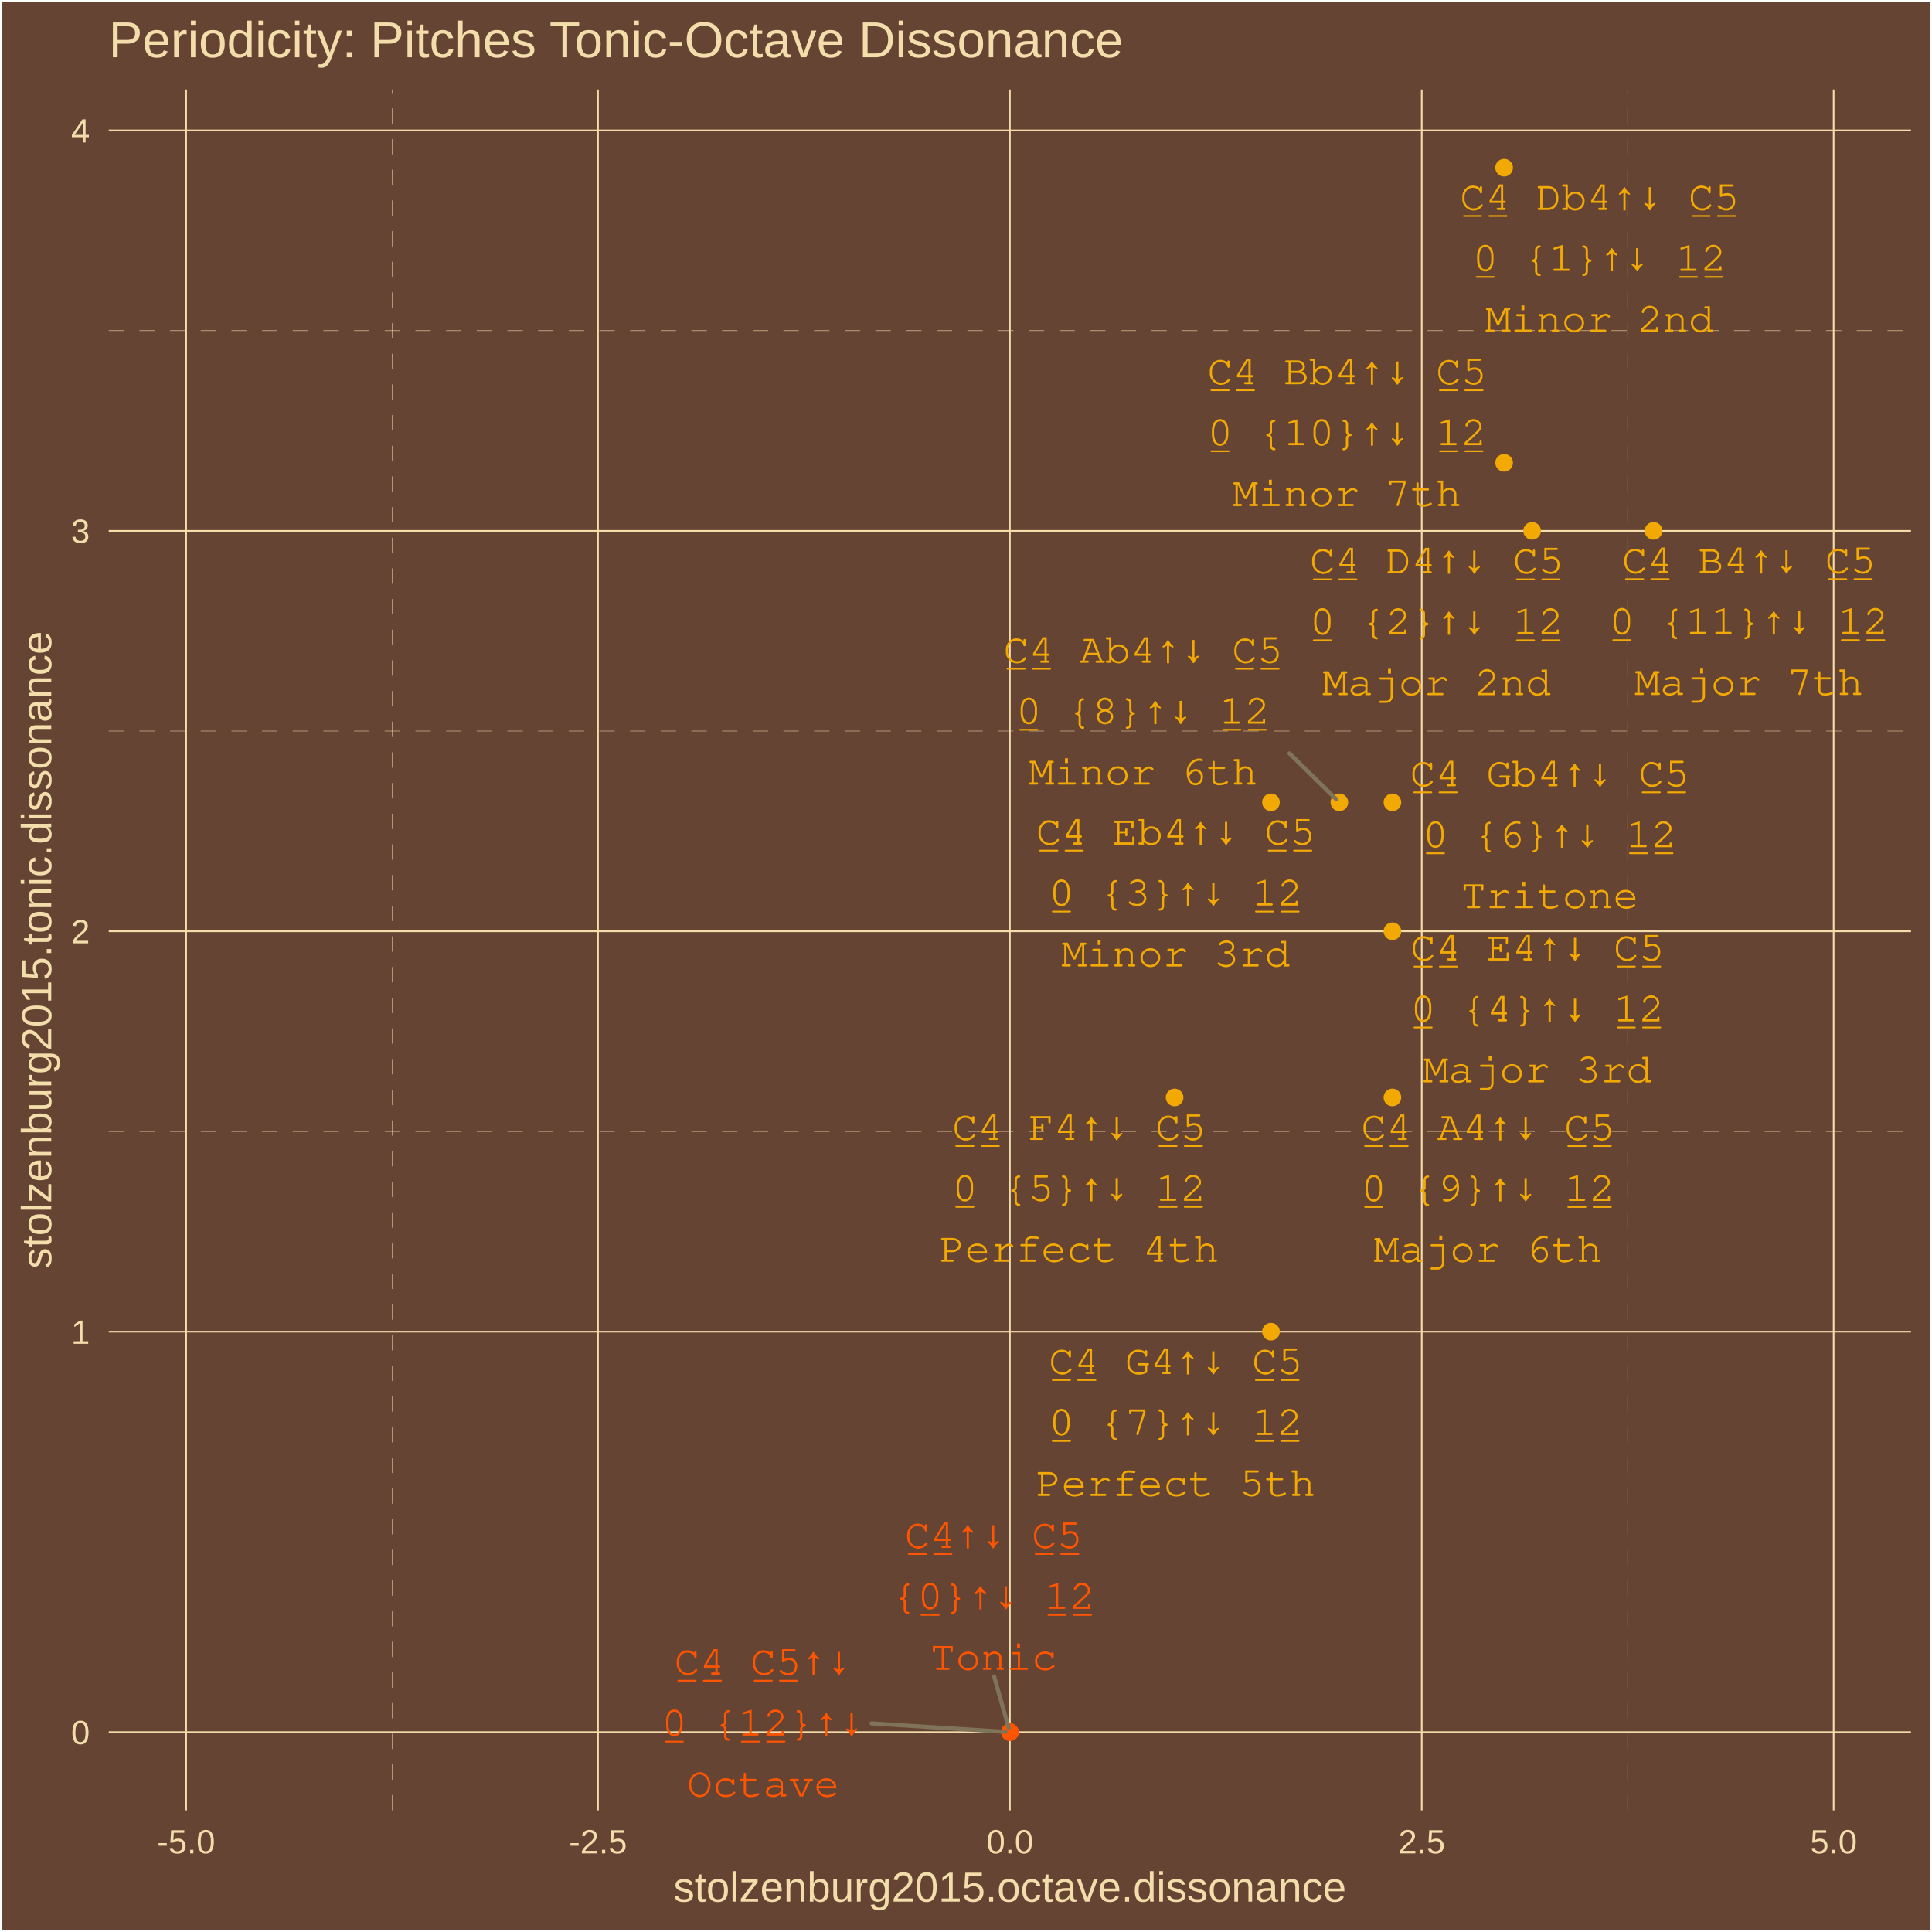
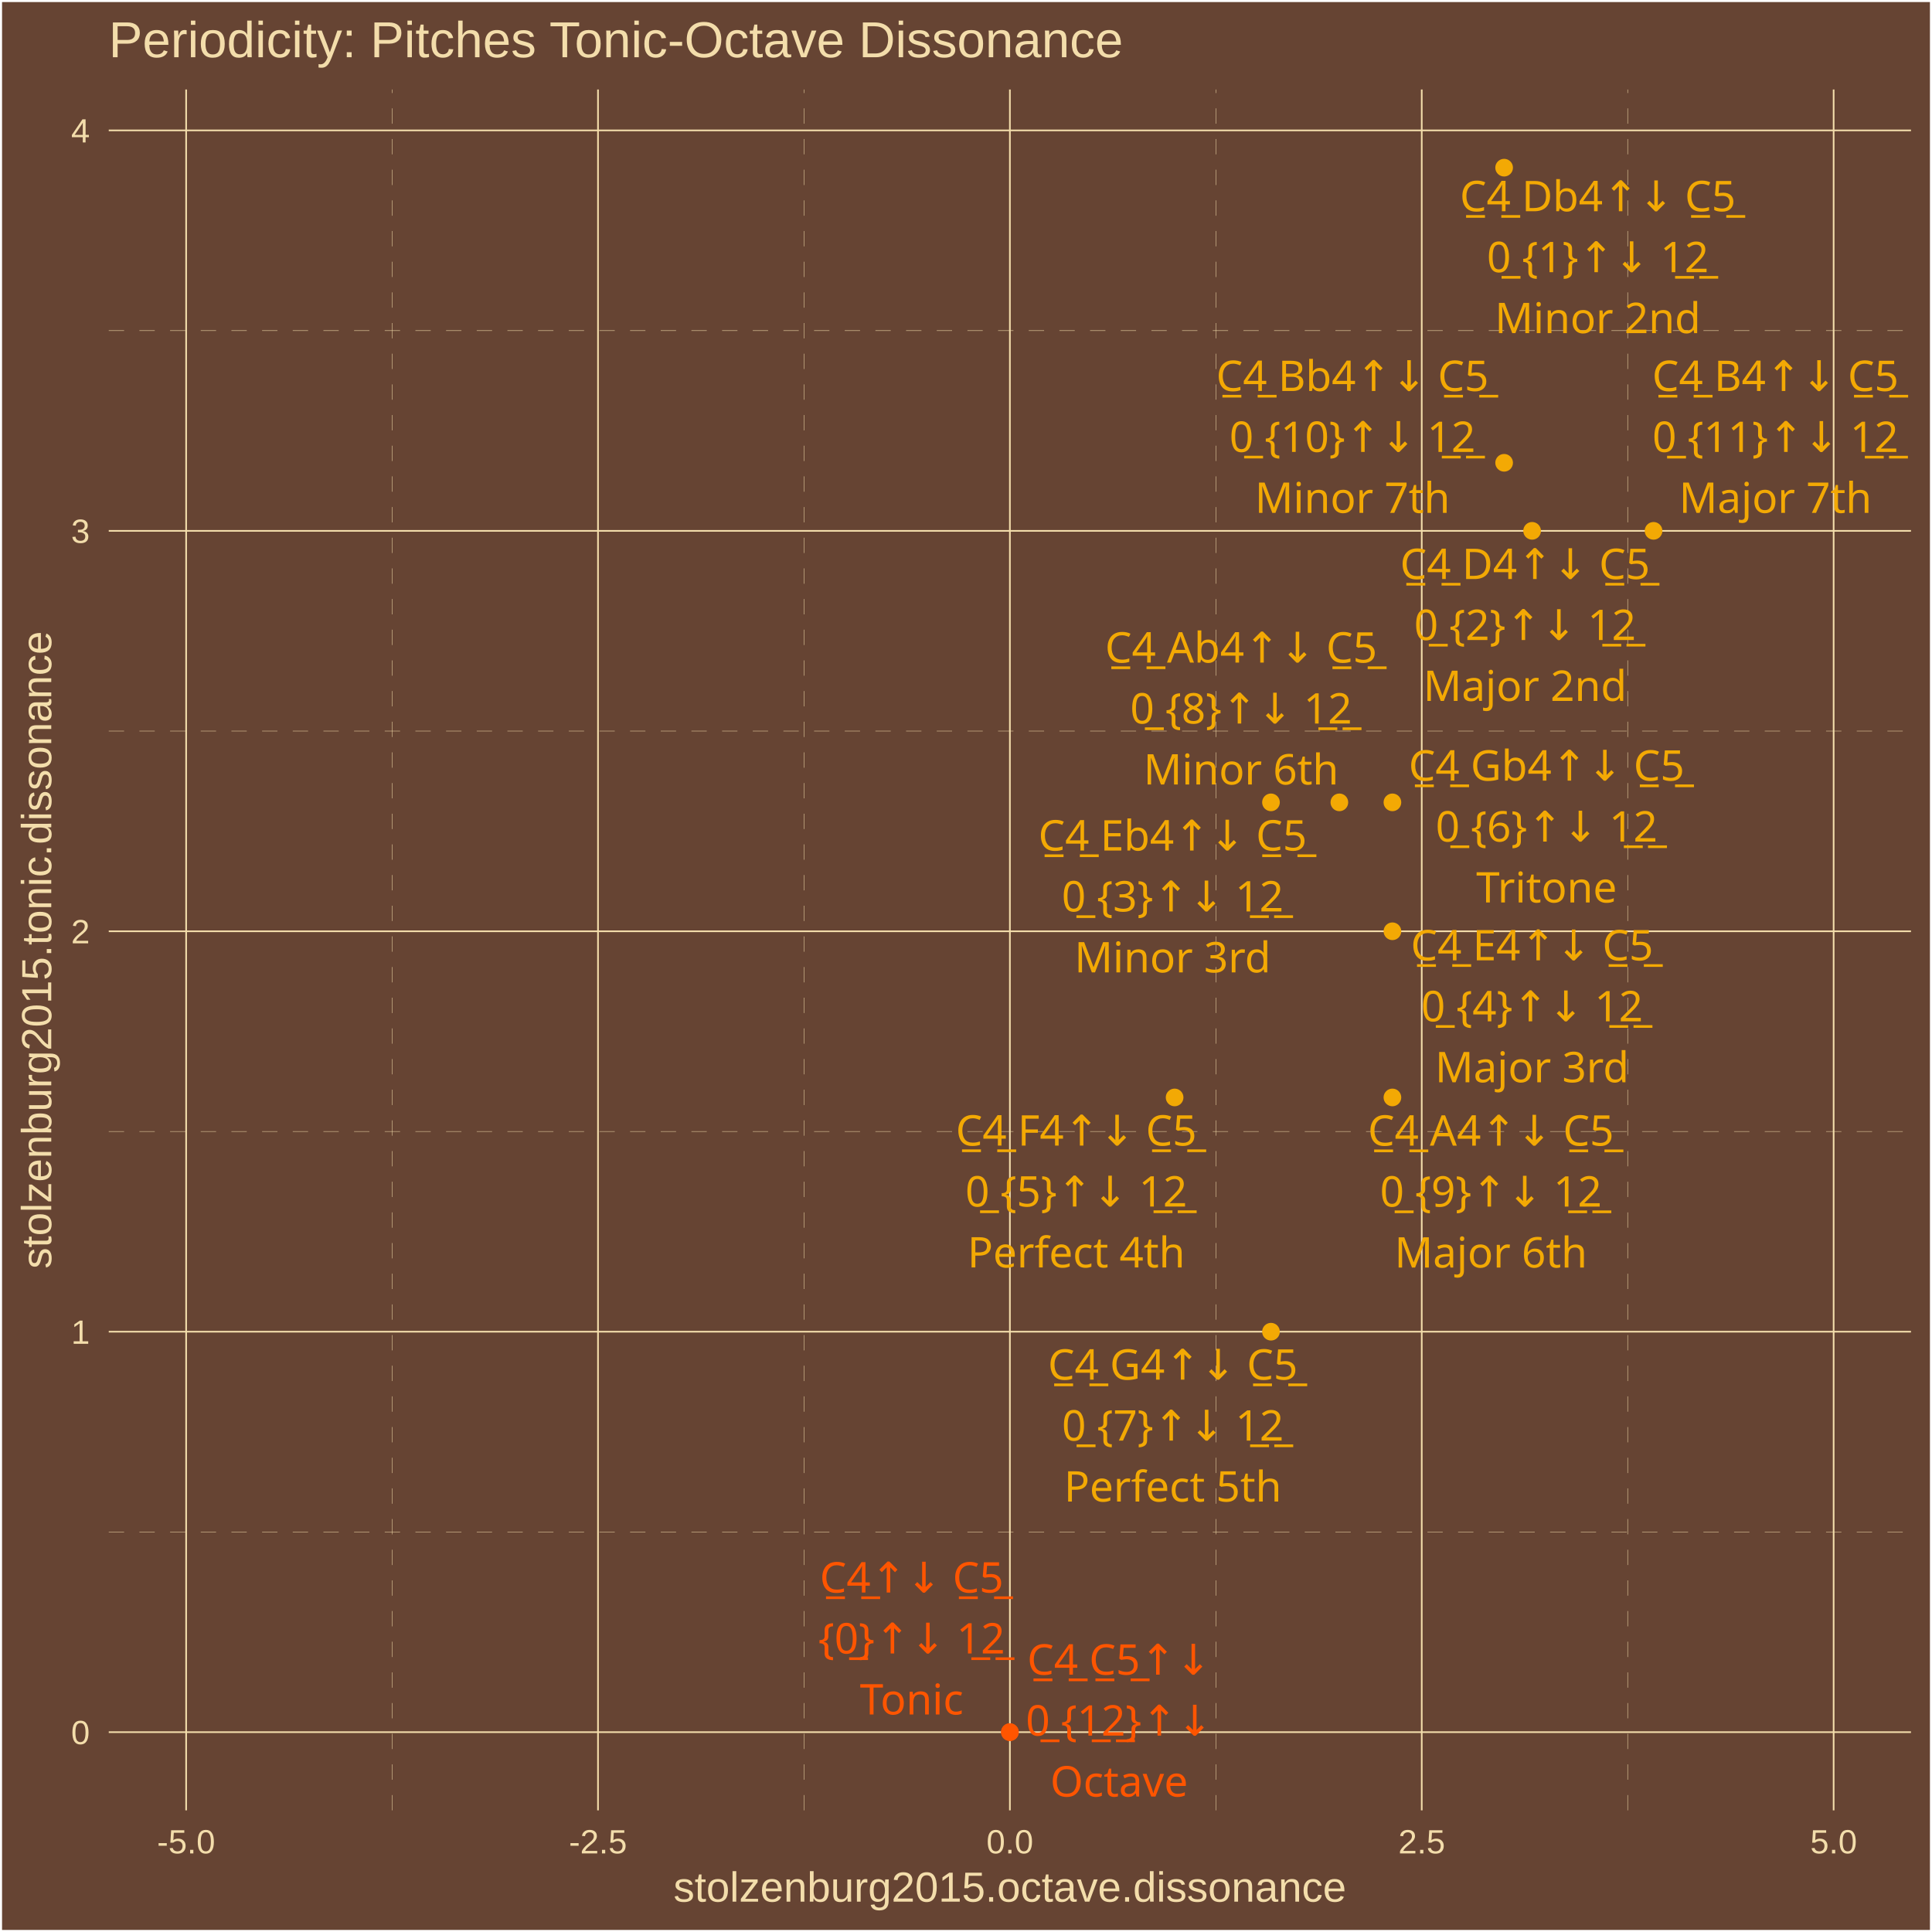
<svg xmlns="http://www.w3.org/2000/svg" class="svglite" width="504.00pt" height="504.00pt" viewBox="0 0 504.00 504.00">
  <defs>
    <style type="text/css">
    .svglite line, .svglite polyline, .svglite polygon, .svglite path, .svglite rect, .svglite circle {
      fill: none;
      stroke: #000000;
      stroke-linecap: round;
      stroke-linejoin: round;
      stroke-miterlimit: 10.00;
    }
    .svglite text {
      white-space: pre;
    }
  </style>
  </defs>
  <rect width="100%" height="100%" style="stroke: none; fill: #664433;" />
  <defs>
    <clipPath id="cpMC4wMHw1MDQuMDB8MC4wMHw1MDQuMDA=">
      <rect x="0.00" y="0.00" width="504.00" height="504.00" />
    </clipPath>
  </defs>
  <g clip-path="url(#cpMC4wMHw1MDQuMDB8MC4wMHw1MDQuMDA=)">
    <rect x="0.00" y="-0" width="504.00" height="504.00" style="stroke-width: 1.07; stroke: #FFFFFF; fill: #664433;" />
  </g>
  <defs>
    <clipPath id="cpMjguMzd8NDk4LjUyfDIzLjM0fDQ3Mi4yNw==">
      <rect x="28.37" y="23.34" width="470.15" height="448.93" />
    </clipPath>
  </defs>
  <g clip-path="url(#cpMjguMzd8NDk4LjUyfDIzLjM0fDQ3Mi4yNw==)">
    <rect x="28.37" y="23.34" width="470.15" height="448.93" style="stroke-width: 1.07; stroke: none; fill: #664433;" />
    <polyline points="28.37,399.63 498.52,399.63 " style="stroke-width: 0.11; stroke: #F3DDAB; stroke-dasharray: 4.00,4.00; stroke-linecap: butt;" />
    <polyline points="28.37,295.17 498.52,295.17 " style="stroke-width: 0.11; stroke: #F3DDAB; stroke-dasharray: 4.00,4.00; stroke-linecap: butt;" />
    <polyline points="28.37,190.71 498.52,190.71 " style="stroke-width: 0.11; stroke: #F3DDAB; stroke-dasharray: 4.00,4.00; stroke-linecap: butt;" />
    <polyline points="28.37,86.25 498.52,86.25 " style="stroke-width: 0.11; stroke: #F3DDAB; stroke-dasharray: 4.00,4.00; stroke-linecap: butt;" />
    <polyline points="102.28,472.27 102.28,23.34 " style="stroke-width: 0.11; stroke: #F3DDAB; stroke-dasharray: 4.00,4.00; stroke-linecap: butt;" />
    <polyline points="209.72,472.27 209.72,23.34 " style="stroke-width: 0.11; stroke: #F3DDAB; stroke-dasharray: 4.00,4.00; stroke-linecap: butt;" />
    <polyline points="317.17,472.27 317.17,23.34 " style="stroke-width: 0.11; stroke: #F3DDAB; stroke-dasharray: 4.00,4.00; stroke-linecap: butt;" />
    <polyline points="424.61,472.27 424.61,23.34 " style="stroke-width: 0.11; stroke: #F3DDAB; stroke-dasharray: 4.00,4.00; stroke-linecap: butt;" />
    <polyline points="28.37,451.86 498.52,451.86 " style="stroke-width: 0.43; stroke: #F3DDAB; stroke-linecap: butt;" />
    <polyline points="28.37,347.40 498.52,347.40 " style="stroke-width: 0.43; stroke: #F3DDAB; stroke-linecap: butt;" />
    <polyline points="28.37,242.94 498.52,242.94 " style="stroke-width: 0.43; stroke: #F3DDAB; stroke-linecap: butt;" />
    <polyline points="28.37,138.48 498.52,138.48 " style="stroke-width: 0.43; stroke: #F3DDAB; stroke-linecap: butt;" />
    <polyline points="28.37,34.02 498.52,34.02 " style="stroke-width: 0.43; stroke: #F3DDAB; stroke-linecap: butt;" />
    <polyline points="48.56,472.27 48.56,23.34 " style="stroke-width: 0.43; stroke: #F3DDAB; stroke-linecap: butt;" />
    <polyline points="156.00,472.27 156.00,23.34 " style="stroke-width: 0.43; stroke: #F3DDAB; stroke-linecap: butt;" />
    <polyline points="263.45,472.27 263.45,23.34 " style="stroke-width: 0.43; stroke: #F3DDAB; stroke-linecap: butt;" />
    <polyline points="370.89,472.27 370.89,23.34 " style="stroke-width: 0.43; stroke: #F3DDAB; stroke-linecap: butt;" />
    <polyline points="478.34,472.27 478.34,23.34 " style="stroke-width: 0.43; stroke: #F3DDAB; stroke-linecap: butt;" />
    <circle cx="263.45" cy="451.86" r="1.95" style="stroke-width: 0.71; stroke: #FF5500; fill: #FF5500;" />
    <circle cx="392.38" cy="43.74" r="1.95" style="stroke-width: 0.71; stroke: #F3A904; fill: #F3A904;" />
    <circle cx="399.68" cy="138.48" r="1.95" style="stroke-width: 0.71; stroke: #F3A904; fill: #F3A904;" />
    <circle cx="331.56" cy="209.31" r="1.95" style="stroke-width: 0.71; stroke: #F3A904; fill: #F3A904;" />
    <circle cx="363.24" cy="242.94" r="1.95" style="stroke-width: 0.71; stroke: #F3A904; fill: #F3A904;" />
    <circle cx="306.42" cy="286.29" r="1.95" style="stroke-width: 0.71; stroke: #F3A904; fill: #F3A904;" />
    <circle cx="363.24" cy="209.31" r="1.95" style="stroke-width: 0.71; stroke: #F3A904; fill: #F3A904;" />
    <circle cx="331.56" cy="347.40" r="1.95" style="stroke-width: 0.71; stroke: #F3A904; fill: #F3A904;" />
    <circle cx="349.40" cy="209.31" r="1.95" style="stroke-width: 0.71; stroke: #F3A904; fill: #F3A904;" />
    <circle cx="363.24" cy="286.29" r="1.95" style="stroke-width: 0.71; stroke: #F3A904; fill: #F3A904;" />
    <circle cx="392.38" cy="120.73" r="1.95" style="stroke-width: 0.71; stroke: #F3A904; fill: #F3A904;" />
    <circle cx="431.36" cy="138.48" r="1.95" style="stroke-width: 0.71; stroke: #F3A904; fill: #F3A904;" />
    <circle cx="263.45" cy="451.86" r="1.95" style="stroke-width: 0.71; stroke: #FF5500; fill: #FF5500;" />
-     <line x1="259.35" y1="437.41" x2="263.15" y2="450.80" style="stroke-width: 1.07; stroke: #7F745A;" />
-     <line x1="336.39" y1="196.54" x2="348.60" y2="208.52" style="stroke-width: 1.07; stroke: #7F745A;" />
-     <line x1="227.36" y1="449.58" x2="262.30" y2="451.79" style="stroke-width: 1.07; stroke: #7F745A;" />
-     <text x="259.19" y="403.82" text-anchor="middle" style="font-size: 11.04px; font-weight: 0;fill: #FF5500; font-family: &quot;Courier&quot;;" textLength="46.32px" lengthAdjust="spacingAndGlyphs">C̲4̲↑↓ C̲5̲</text>
-     <text x="259.19" y="419.71" text-anchor="middle" style="font-size: 11.04px; font-weight: 0;fill: #FF5500; font-family: &quot;Courier&quot;;" textLength="52.93px" lengthAdjust="spacingAndGlyphs">{0̲}↑↓ 1̲2̲</text>
-     <text x="259.19" y="435.61" text-anchor="middle" style="font-size: 11.04px; font-weight: 0;fill: #FF5500; font-family: &quot;Courier&quot;;" textLength="33.08px" lengthAdjust="spacingAndGlyphs">Tonic</text>
-     <text x="417.27" y="54.76" text-anchor="middle" style="font-size: 11.04px; font-weight: 0;fill: #F3A904; font-family: &quot;Courier&quot;;" textLength="72.78px" lengthAdjust="spacingAndGlyphs">C̲4̲ Db4↑↓ C̲5̲</text>
-     <text x="417.27" y="70.65" text-anchor="middle" style="font-size: 11.04px; font-weight: 0;fill: #F3A904; font-family: &quot;Courier&quot;;" textLength="66.17px" lengthAdjust="spacingAndGlyphs">0̲ {1}↑↓ 1̲2̲</text>
-     <text x="417.27" y="86.55" text-anchor="middle" style="font-size: 11.04px; font-weight: 0;fill: #F3A904; font-family: &quot;Courier&quot;;" textLength="59.55px" lengthAdjust="spacingAndGlyphs">Minor 2nd</text>
-     <text x="374.78" y="149.56" text-anchor="middle" style="font-size: 11.04px; font-weight: 0;fill: #F3A904; font-family: &quot;Courier&quot;;" textLength="66.17px" lengthAdjust="spacingAndGlyphs">C̲4̲ D4↑↓ C̲5̲</text>
-     <text x="374.78" y="165.45" text-anchor="middle" style="font-size: 11.04px; font-weight: 0;fill: #F3A904; font-family: &quot;Courier&quot;;" textLength="66.17px" lengthAdjust="spacingAndGlyphs">0̲ {2}↑↓ 1̲2̲</text>
-     <text x="374.78" y="181.35" text-anchor="middle" style="font-size: 11.04px; font-weight: 0;fill: #F3A904; font-family: &quot;Courier&quot;;" textLength="59.55px" lengthAdjust="spacingAndGlyphs">Major 2nd</text>
-     <text x="306.71" y="220.34" text-anchor="middle" style="font-size: 11.04px; font-weight: 0;fill: #F3A904; font-family: &quot;Courier&quot;;" textLength="72.78px" lengthAdjust="spacingAndGlyphs">C̲4̲ Eb4↑↓ C̲5̲</text>
-     <text x="306.71" y="236.23" text-anchor="middle" style="font-size: 11.04px; font-weight: 0;fill: #F3A904; font-family: &quot;Courier&quot;;" textLength="66.17px" lengthAdjust="spacingAndGlyphs">0̲ {3}↑↓ 1̲2̲</text>
-     <text x="306.71" y="252.13" text-anchor="middle" style="font-size: 11.04px; font-weight: 0;fill: #F3A904; font-family: &quot;Courier&quot;;" textLength="59.55px" lengthAdjust="spacingAndGlyphs">Minor 3rd</text>
-     <text x="401.05" y="250.57" text-anchor="middle" style="font-size: 11.04px; font-weight: 0;fill: #F3A904; font-family: &quot;Courier&quot;;" textLength="66.17px" lengthAdjust="spacingAndGlyphs">C̲4̲ E4↑↓ C̲5̲</text>
-     <text x="401.05" y="266.46" text-anchor="middle" style="font-size: 11.04px; font-weight: 0;fill: #F3A904; font-family: &quot;Courier&quot;;" textLength="66.17px" lengthAdjust="spacingAndGlyphs">0̲ {4}↑↓ 1̲2̲</text>
-     <text x="401.05" y="282.36" text-anchor="middle" style="font-size: 11.04px; font-weight: 0;fill: #F3A904; font-family: &quot;Courier&quot;;" textLength="59.55px" lengthAdjust="spacingAndGlyphs">Major 3rd</text>
-     <text x="281.51" y="297.37" text-anchor="middle" style="font-size: 11.04px; font-weight: 0;fill: #F3A904; font-family: &quot;Courier&quot;;" textLength="66.17px" lengthAdjust="spacingAndGlyphs">C̲4̲ F4↑↓ C̲5̲</text>
-     <text x="281.51" y="313.26" text-anchor="middle" style="font-size: 11.04px; font-weight: 0;fill: #F3A904; font-family: &quot;Courier&quot;;" textLength="66.17px" lengthAdjust="spacingAndGlyphs">0̲ {5}↑↓ 1̲2̲</text>
-     <text x="281.51" y="329.16" text-anchor="middle" style="font-size: 11.04px; font-weight: 0;fill: #F3A904; font-family: &quot;Courier&quot;;" textLength="72.78px" lengthAdjust="spacingAndGlyphs">Perfect 4th</text>
-     <text x="404.26" y="205.12" text-anchor="middle" style="font-size: 11.04px; font-weight: 0;fill: #F3A904; font-family: &quot;Courier&quot;;" textLength="72.78px" lengthAdjust="spacingAndGlyphs">C̲4̲ Gb4↑↓ C̲5̲</text>
-     <text x="404.26" y="221.02" text-anchor="middle" style="font-size: 11.04px; font-weight: 0;fill: #F3A904; font-family: &quot;Courier&quot;;" textLength="66.17px" lengthAdjust="spacingAndGlyphs">0̲ {6}↑↓ 1̲2̲</text>
-     <text x="404.26" y="236.92" text-anchor="middle" style="font-size: 11.04px; font-weight: 0;fill: #F3A904; font-family: &quot;Courier&quot;;" textLength="46.32px" lengthAdjust="spacingAndGlyphs">Tritone</text>
-     <text x="306.70" y="358.44" text-anchor="middle" style="font-size: 11.04px; font-weight: 0;fill: #F3A904; font-family: &quot;Courier&quot;;" textLength="66.17px" lengthAdjust="spacingAndGlyphs">C̲4̲ G4↑↓ C̲5̲</text>
-     <text x="306.70" y="374.34" text-anchor="middle" style="font-size: 11.04px; font-weight: 0;fill: #F3A904; font-family: &quot;Courier&quot;;" textLength="66.17px" lengthAdjust="spacingAndGlyphs">0̲ {7}↑↓ 1̲2̲</text>
-     <text x="306.70" y="390.24" text-anchor="middle" style="font-size: 11.04px; font-weight: 0;fill: #F3A904; font-family: &quot;Courier&quot;;" textLength="72.78px" lengthAdjust="spacingAndGlyphs">Perfect 5th</text>
-     <text x="298.19" y="172.89" text-anchor="middle" style="font-size: 11.04px; font-weight: 0;fill: #F3A904; font-family: &quot;Courier&quot;;" textLength="72.78px" lengthAdjust="spacingAndGlyphs">C̲4̲ Ab4↑↓ C̲5̲</text>
-     <text x="298.19" y="188.79" text-anchor="middle" style="font-size: 11.04px; font-weight: 0;fill: #F3A904; font-family: &quot;Courier&quot;;" textLength="66.17px" lengthAdjust="spacingAndGlyphs">0̲ {8}↑↓ 1̲2̲</text>
-     <text x="298.19" y="204.68" text-anchor="middle" style="font-size: 11.04px; font-weight: 0;fill: #F3A904; font-family: &quot;Courier&quot;;" textLength="59.55px" lengthAdjust="spacingAndGlyphs">Minor 6th</text>
-     <text x="388.17" y="297.39" text-anchor="middle" style="font-size: 11.04px; font-weight: 0;fill: #F3A904; font-family: &quot;Courier&quot;;" textLength="66.17px" lengthAdjust="spacingAndGlyphs">C̲4̲ A4↑↓ C̲5̲</text>
-     <text x="388.17" y="313.29" text-anchor="middle" style="font-size: 11.04px; font-weight: 0;fill: #F3A904; font-family: &quot;Courier&quot;;" textLength="66.17px" lengthAdjust="spacingAndGlyphs">0̲ {9}↑↓ 1̲2̲</text>
-     <text x="388.17" y="329.19" text-anchor="middle" style="font-size: 11.04px; font-weight: 0;fill: #F3A904; font-family: &quot;Courier&quot;;" textLength="59.55px" lengthAdjust="spacingAndGlyphs">Major 6th</text>
-     <text x="351.39" y="100.23" text-anchor="middle" style="font-size: 11.04px; font-weight: 0;fill: #F3A904; font-family: &quot;Courier&quot;;" textLength="72.78px" lengthAdjust="spacingAndGlyphs">C̲4̲ Bb4↑↓ C̲5̲</text>
-     <text x="351.39" y="116.13" text-anchor="middle" style="font-size: 11.04px; font-weight: 0;fill: #F3A904; font-family: &quot;Courier&quot;;" textLength="72.78px" lengthAdjust="spacingAndGlyphs">0̲ {10}↑↓ 1̲2̲</text>
-     <text x="351.39" y="132.03" text-anchor="middle" style="font-size: 11.04px; font-weight: 0;fill: #F3A904; font-family: &quot;Courier&quot;;" textLength="59.55px" lengthAdjust="spacingAndGlyphs">Minor 7th</text>
-     <text x="456.22" y="149.50" text-anchor="middle" style="font-size: 11.04px; font-weight: 0;fill: #F3A904; font-family: &quot;Courier&quot;;" textLength="66.17px" lengthAdjust="spacingAndGlyphs">C̲4̲ B4↑↓ C̲5̲</text>
-     <text x="456.22" y="165.40" text-anchor="middle" style="font-size: 11.04px; font-weight: 0;fill: #F3A904; font-family: &quot;Courier&quot;;" textLength="72.78px" lengthAdjust="spacingAndGlyphs">0̲ {11}↑↓ 1̲2̲</text>
-     <text x="456.22" y="181.30" text-anchor="middle" style="font-size: 11.04px; font-weight: 0;fill: #F3A904; font-family: &quot;Courier&quot;;" textLength="59.55px" lengthAdjust="spacingAndGlyphs">Major 7th</text>
-     <text x="199.09" y="436.87" text-anchor="middle" style="font-size: 11.04px; font-weight: 0;fill: #FF5500; font-family: &quot;Courier&quot;;" textLength="46.32px" lengthAdjust="spacingAndGlyphs">C̲4̲ C̲5̲↑↓</text>
-     <text x="199.09" y="452.77" text-anchor="middle" style="font-size: 11.04px; font-weight: 0;fill: #FF5500; font-family: &quot;Courier&quot;;" textLength="52.93px" lengthAdjust="spacingAndGlyphs">0̲ {1̲2̲}↑↓</text>
-     <text x="199.09" y="468.67" text-anchor="middle" style="font-size: 11.04px; font-weight: 0;fill: #FF5500; font-family: &quot;Courier&quot;;" textLength="39.70px" lengthAdjust="spacingAndGlyphs">Octave</text>
+     <text x="237.82" y="415.45" text-anchor="middle" style="font-size: 11.04px;fill: #FF5500; font-family: &quot;Arial Unicode MS&quot;;" textLength="46.99px" lengthAdjust="spacingAndGlyphs">C̲4̲↑↓ C̲5̲</text>
+     <text x="237.82" y="431.35" text-anchor="middle" style="font-size: 11.04px;fill: #FF5500; font-family: &quot;Arial Unicode MS&quot;;" textLength="44.57px" lengthAdjust="spacingAndGlyphs">{0̲}↑↓ 1̲2̲</text>
+     <text x="237.82" y="447.25" text-anchor="middle" style="font-size: 11.04px;fill: #FF5500; font-family: &quot;Arial Unicode MS&quot;;" textLength="26.97px" lengthAdjust="spacingAndGlyphs">Tonic</text>
+     <text x="416.81" y="55.11" text-anchor="middle" style="font-size: 11.04px;fill: #F3A904; font-family: &quot;Arial Unicode MS&quot;;" textLength="70.29px" lengthAdjust="spacingAndGlyphs">C̲4̲ Db4↑↓ C̲5̲</text>
+     <text x="416.81" y="71.00" text-anchor="middle" style="font-size: 11.04px;fill: #F3A904; font-family: &quot;Arial Unicode MS&quot;;" textLength="53.77px" lengthAdjust="spacingAndGlyphs">0̲ {1}↑↓ 1̲2̲</text>
+     <text x="416.81" y="86.90" text-anchor="middle" style="font-size: 11.04px;fill: #F3A904; font-family: &quot;Arial Unicode MS&quot;;" textLength="49.05px" lengthAdjust="spacingAndGlyphs">Minor 2nd</text>
+     <text x="397.83" y="151.06" text-anchor="middle" style="font-size: 11.04px;fill: #F3A904; font-family: &quot;Arial Unicode MS&quot;;" textLength="64.15px" lengthAdjust="spacingAndGlyphs">C̲4̲ D4↑↓ C̲5̲</text>
+     <text x="397.83" y="166.96" text-anchor="middle" style="font-size: 11.04px;fill: #F3A904; font-family: &quot;Arial Unicode MS&quot;;" textLength="53.77px" lengthAdjust="spacingAndGlyphs">0̲ {2}↑↓ 1̲2̲</text>
+     <text x="397.83" y="182.85" text-anchor="middle" style="font-size: 11.04px;fill: #F3A904; font-family: &quot;Arial Unicode MS&quot;;" textLength="49.05px" lengthAdjust="spacingAndGlyphs">Major 2nd</text>
+     <text x="305.90" y="221.88" text-anchor="middle" style="font-size: 11.04px;fill: #F3A904; font-family: &quot;Arial Unicode MS&quot;;" textLength="69.68px" lengthAdjust="spacingAndGlyphs">C̲4̲ Eb4↑↓ C̲5̲</text>
+     <text x="305.90" y="237.77" text-anchor="middle" style="font-size: 11.04px;fill: #F3A904; font-family: &quot;Arial Unicode MS&quot;;" textLength="53.77px" lengthAdjust="spacingAndGlyphs">0̲ {3}↑↓ 1̲2̲</text>
+     <text x="305.90" y="253.67" text-anchor="middle" style="font-size: 11.04px;fill: #F3A904; font-family: &quot;Arial Unicode MS&quot;;" textLength="46.58px" lengthAdjust="spacingAndGlyphs">Minor 3rd</text>
+     <text x="399.66" y="250.53" text-anchor="middle" style="font-size: 11.04px;fill: #F3A904; font-family: &quot;Arial Unicode MS&quot;;" textLength="63.55px" lengthAdjust="spacingAndGlyphs">C̲4̲ E4↑↓ C̲5̲</text>
+     <text x="399.66" y="266.43" text-anchor="middle" style="font-size: 11.04px;fill: #F3A904; font-family: &quot;Arial Unicode MS&quot;;" textLength="53.77px" lengthAdjust="spacingAndGlyphs">0̲ {4}↑↓ 1̲2̲</text>
+     <text x="399.66" y="282.33" text-anchor="middle" style="font-size: 11.04px;fill: #F3A904; font-family: &quot;Arial Unicode MS&quot;;" textLength="46.58px" lengthAdjust="spacingAndGlyphs">Major 3rd</text>
+     <text x="280.76" y="298.85" text-anchor="middle" style="font-size: 11.04px;fill: #F3A904; font-family: &quot;Arial Unicode MS&quot;;" textLength="62.93px" lengthAdjust="spacingAndGlyphs">C̲4̲ F4↑↓ C̲5̲</text>
+     <text x="280.76" y="314.75" text-anchor="middle" style="font-size: 11.04px;fill: #F3A904; font-family: &quot;Arial Unicode MS&quot;;" textLength="53.77px" lengthAdjust="spacingAndGlyphs">0̲ {5}↑↓ 1̲2̲</text>
+     <text x="280.76" y="330.64" text-anchor="middle" style="font-size: 11.04px;fill: #F3A904; font-family: &quot;Arial Unicode MS&quot;;" textLength="53.35px" lengthAdjust="spacingAndGlyphs">Perfect 4th</text>
+     <text x="403.45" y="203.64" text-anchor="middle" style="font-size: 11.04px;fill: #F3A904; font-family: &quot;Arial Unicode MS&quot;;" textLength="70.91px" lengthAdjust="spacingAndGlyphs">C̲4̲ Gb4↑↓ C̲5̲</text>
+     <text x="403.45" y="219.54" text-anchor="middle" style="font-size: 11.04px;fill: #F3A904; font-family: &quot;Arial Unicode MS&quot;;" textLength="53.77px" lengthAdjust="spacingAndGlyphs">0̲ {6}↑↓ 1̲2̲</text>
+     <text x="403.45" y="235.43" text-anchor="middle" style="font-size: 11.04px;fill: #F3A904; font-family: &quot;Arial Unicode MS&quot;;" textLength="34.33px" lengthAdjust="spacingAndGlyphs">Tritone</text>
+     <text x="305.95" y="359.91" text-anchor="middle" style="font-size: 11.04px;fill: #F3A904; font-family: &quot;Arial Unicode MS&quot;;" textLength="64.77px" lengthAdjust="spacingAndGlyphs">C̲4̲ G4↑↓ C̲5̲</text>
+     <text x="305.95" y="375.81" text-anchor="middle" style="font-size: 11.04px;fill: #F3A904; font-family: &quot;Arial Unicode MS&quot;;" textLength="53.77px" lengthAdjust="spacingAndGlyphs">0̲ {7}↑↓ 1̲2̲</text>
+     <text x="305.95" y="391.71" text-anchor="middle" style="font-size: 11.04px;fill: #F3A904; font-family: &quot;Arial Unicode MS&quot;;" textLength="53.35px" lengthAdjust="spacingAndGlyphs">Perfect 5th</text>
+     <text x="323.76" y="172.85" text-anchor="middle" style="font-size: 11.04px;fill: #F3A904; font-family: &quot;Arial Unicode MS&quot;;" textLength="69.68px" lengthAdjust="spacingAndGlyphs">C̲4̲ Ab4↑↓ C̲5̲</text>
+     <text x="323.76" y="188.75" text-anchor="middle" style="font-size: 11.04px;fill: #F3A904; font-family: &quot;Arial Unicode MS&quot;;" textLength="53.77px" lengthAdjust="spacingAndGlyphs">0̲ {8}↑↓ 1̲2̲</text>
+     <text x="323.76" y="204.65" text-anchor="middle" style="font-size: 11.04px;fill: #F3A904; font-family: &quot;Arial Unicode MS&quot;;" textLength="45.98px" lengthAdjust="spacingAndGlyphs">Minor 6th</text>
+     <text x="388.93" y="298.87" text-anchor="middle" style="font-size: 11.04px;fill: #F3A904; font-family: &quot;Arial Unicode MS&quot;;" textLength="63.55px" lengthAdjust="spacingAndGlyphs">C̲4̲ A4↑↓ C̲5̲</text>
+     <text x="388.93" y="314.77" text-anchor="middle" style="font-size: 11.04px;fill: #F3A904; font-family: &quot;Arial Unicode MS&quot;;" textLength="53.77px" lengthAdjust="spacingAndGlyphs">0̲ {9}↑↓ 1̲2̲</text>
+     <text x="388.93" y="330.66" text-anchor="middle" style="font-size: 11.04px;fill: #F3A904; font-family: &quot;Arial Unicode MS&quot;;" textLength="45.98px" lengthAdjust="spacingAndGlyphs">Major 6th</text>
+     <text x="352.81" y="102.00" text-anchor="middle" style="font-size: 11.04px;fill: #F3A904; font-family: &quot;Arial Unicode MS&quot;;" textLength="69.68px" lengthAdjust="spacingAndGlyphs">C̲4̲ Bb4↑↓ C̲5̲</text>
+     <text x="352.81" y="117.89" text-anchor="middle" style="font-size: 11.04px;fill: #F3A904; font-family: &quot;Arial Unicode MS&quot;;" textLength="59.90px" lengthAdjust="spacingAndGlyphs">0̲ {10}↑↓ 1̲2̲</text>
+     <text x="352.81" y="133.79" text-anchor="middle" style="font-size: 11.04px;fill: #F3A904; font-family: &quot;Arial Unicode MS&quot;;" textLength="45.98px" lengthAdjust="spacingAndGlyphs">Minor 7th</text>
+     <text x="463.15" y="102.00" text-anchor="middle" style="font-size: 11.04px;fill: #F3A904; font-family: &quot;Arial Unicode MS&quot;;" textLength="63.55px" lengthAdjust="spacingAndGlyphs">C̲4̲ B4↑↓ C̲5̲</text>
+     <text x="463.15" y="117.90" text-anchor="middle" style="font-size: 11.04px;fill: #F3A904; font-family: &quot;Arial Unicode MS&quot;;" textLength="59.90px" lengthAdjust="spacingAndGlyphs">0̲ {11}↑↓ 1̲2̲</text>
+     <text x="463.15" y="133.79" text-anchor="middle" style="font-size: 11.04px;fill: #F3A904; font-family: &quot;Arial Unicode MS&quot;;" textLength="45.98px" lengthAdjust="spacingAndGlyphs">Major 7th</text>
+     <text x="291.94" y="436.87" text-anchor="middle" style="font-size: 11.04px;fill: #FF5500; font-family: &quot;Arial Unicode MS&quot;;" textLength="46.99px" lengthAdjust="spacingAndGlyphs">C̲4̲ C̲5̲↑↓</text>
+     <text x="291.94" y="452.77" text-anchor="middle" style="font-size: 11.04px;fill: #FF5500; font-family: &quot;Arial Unicode MS&quot;;" textLength="44.57px" lengthAdjust="spacingAndGlyphs">0̲ {1̲2̲}↑↓</text>
+     <text x="291.94" y="468.67" text-anchor="middle" style="font-size: 11.04px;fill: #FF5500; font-family: &quot;Arial Unicode MS&quot;;" textLength="34.95px" lengthAdjust="spacingAndGlyphs">Octave</text>
  </g>
  <g clip-path="url(#cpMC4wMHw1MDQuMDB8MC4wMHw1MDQuMDA=)">
    <text x="23.44" y="455.01" text-anchor="end" style="font-size: 8.80px;fill: #F3DDAB; font-family: &quot;Arial&quot;;" textLength="4.90px" lengthAdjust="spacingAndGlyphs">0</text>
    <text x="23.44" y="350.55" text-anchor="end" style="font-size: 8.80px;fill: #F3DDAB; font-family: &quot;Arial&quot;;" textLength="4.90px" lengthAdjust="spacingAndGlyphs">1</text>
    <text x="23.44" y="246.09" text-anchor="end" style="font-size: 8.80px;fill: #F3DDAB; font-family: &quot;Arial&quot;;" textLength="4.90px" lengthAdjust="spacingAndGlyphs">2</text>
    <text x="23.44" y="141.63" text-anchor="end" style="font-size: 8.80px;fill: #F3DDAB; font-family: &quot;Arial&quot;;" textLength="4.90px" lengthAdjust="spacingAndGlyphs">3</text>
    <text x="23.44" y="37.17" text-anchor="end" style="font-size: 8.80px;fill: #F3DDAB; font-family: &quot;Arial&quot;;" textLength="4.90px" lengthAdjust="spacingAndGlyphs">4</text>
    <text x="48.56" y="483.50" text-anchor="middle" style="font-size: 8.80px;fill: #F3DDAB; font-family: &quot;Arial&quot;;" textLength="15.16px" lengthAdjust="spacingAndGlyphs">-5.0</text>
    <text x="156.00" y="483.50" text-anchor="middle" style="font-size: 8.80px;fill: #F3DDAB; font-family: &quot;Arial&quot;;" textLength="15.16px" lengthAdjust="spacingAndGlyphs">-2.5</text>
    <text x="263.45" y="483.50" text-anchor="middle" style="font-size: 8.80px;fill: #F3DDAB; font-family: &quot;Arial&quot;;" textLength="12.23px" lengthAdjust="spacingAndGlyphs">0.0</text>
    <text x="370.89" y="483.50" text-anchor="middle" style="font-size: 8.80px;fill: #F3DDAB; font-family: &quot;Arial&quot;;" textLength="12.23px" lengthAdjust="spacingAndGlyphs">2.5</text>
    <text x="478.34" y="483.50" text-anchor="middle" style="font-size: 8.80px;fill: #F3DDAB; font-family: &quot;Arial&quot;;" textLength="12.23px" lengthAdjust="spacingAndGlyphs">5.0</text>
    <text x="263.45" y="496.09" text-anchor="middle" style="font-size: 11.00px;fill: #F3DDAB; font-family: &quot;Arial&quot;;" textLength="175.54px" lengthAdjust="spacingAndGlyphs">stolzenburg2015.octave.dissonance</text>
    <text transform="translate(13.37,247.80) rotate(-90)" text-anchor="middle" style="font-size: 11.00px;fill: #F3DDAB; font-family: &quot;Arial&quot;;" textLength="166.36px" lengthAdjust="spacingAndGlyphs">stolzenburg2015.tonic.dissonance</text>
    <text x="28.37" y="14.94" style="font-size: 13.20px;fill: #F3DDAB; font-family: &quot;Arial&quot;;" textLength="266.13px" lengthAdjust="spacingAndGlyphs">Periodicity: Pitches Tonic-Octave Dissonance</text>
  </g>
</svg>
